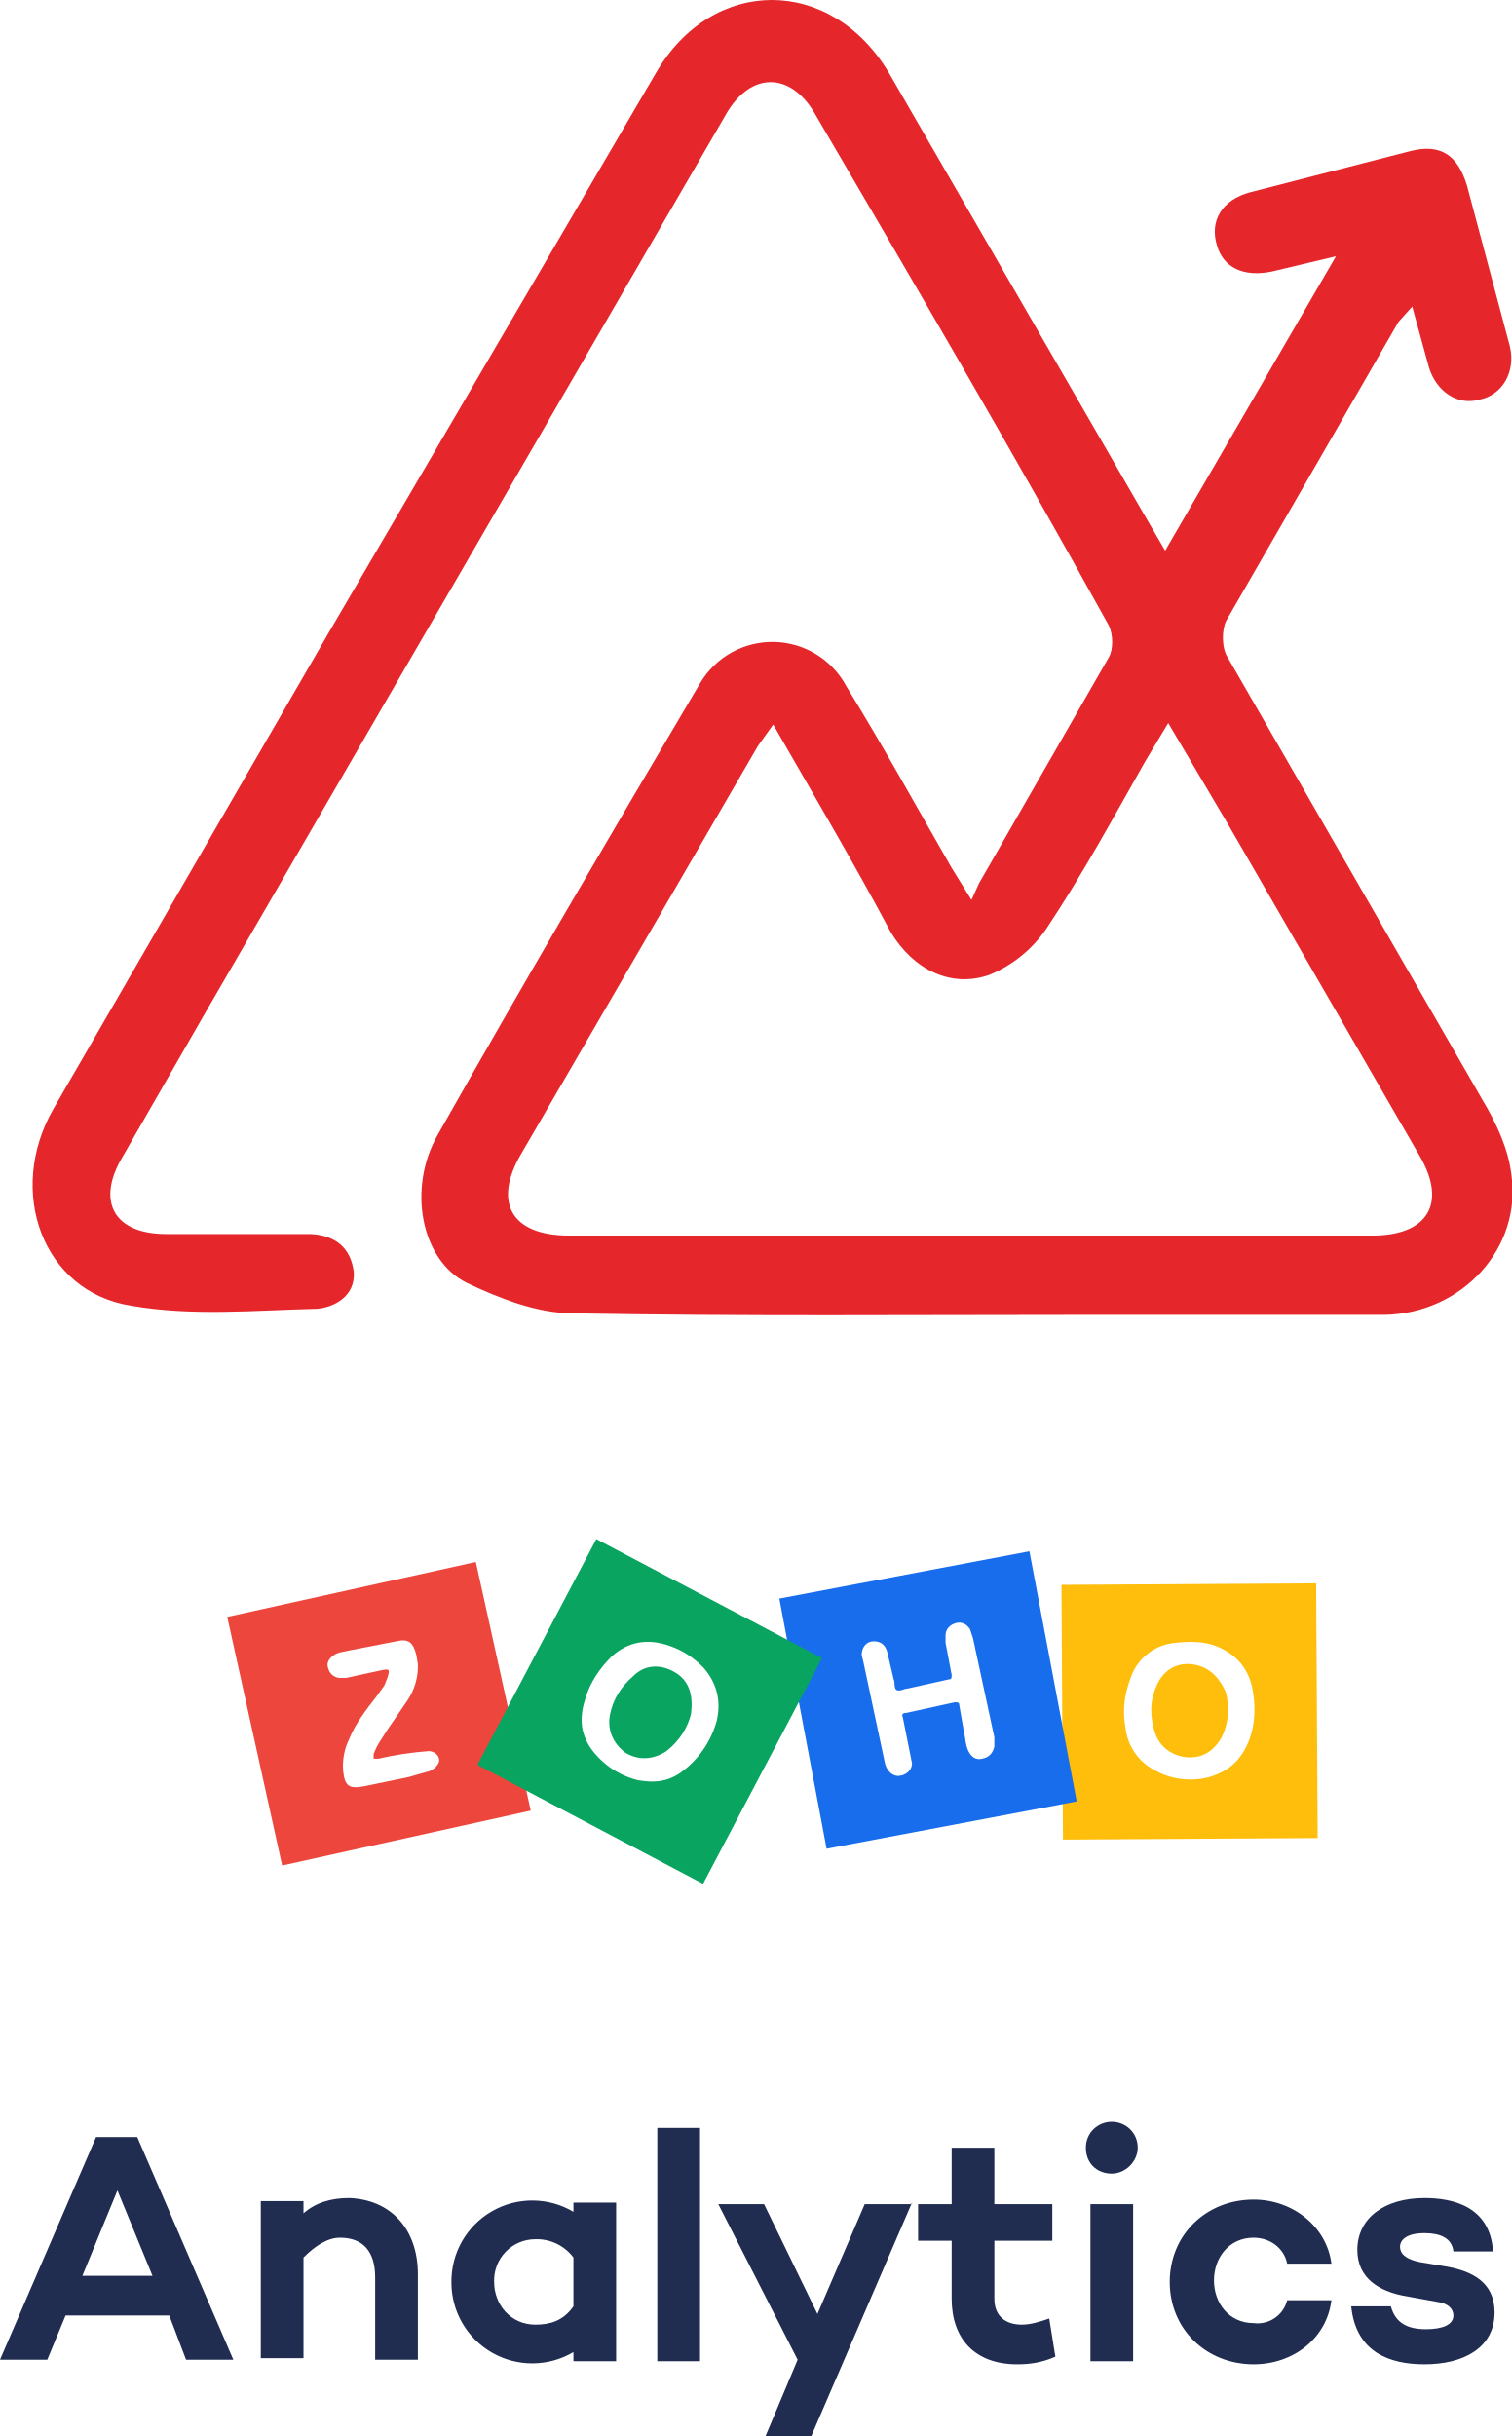
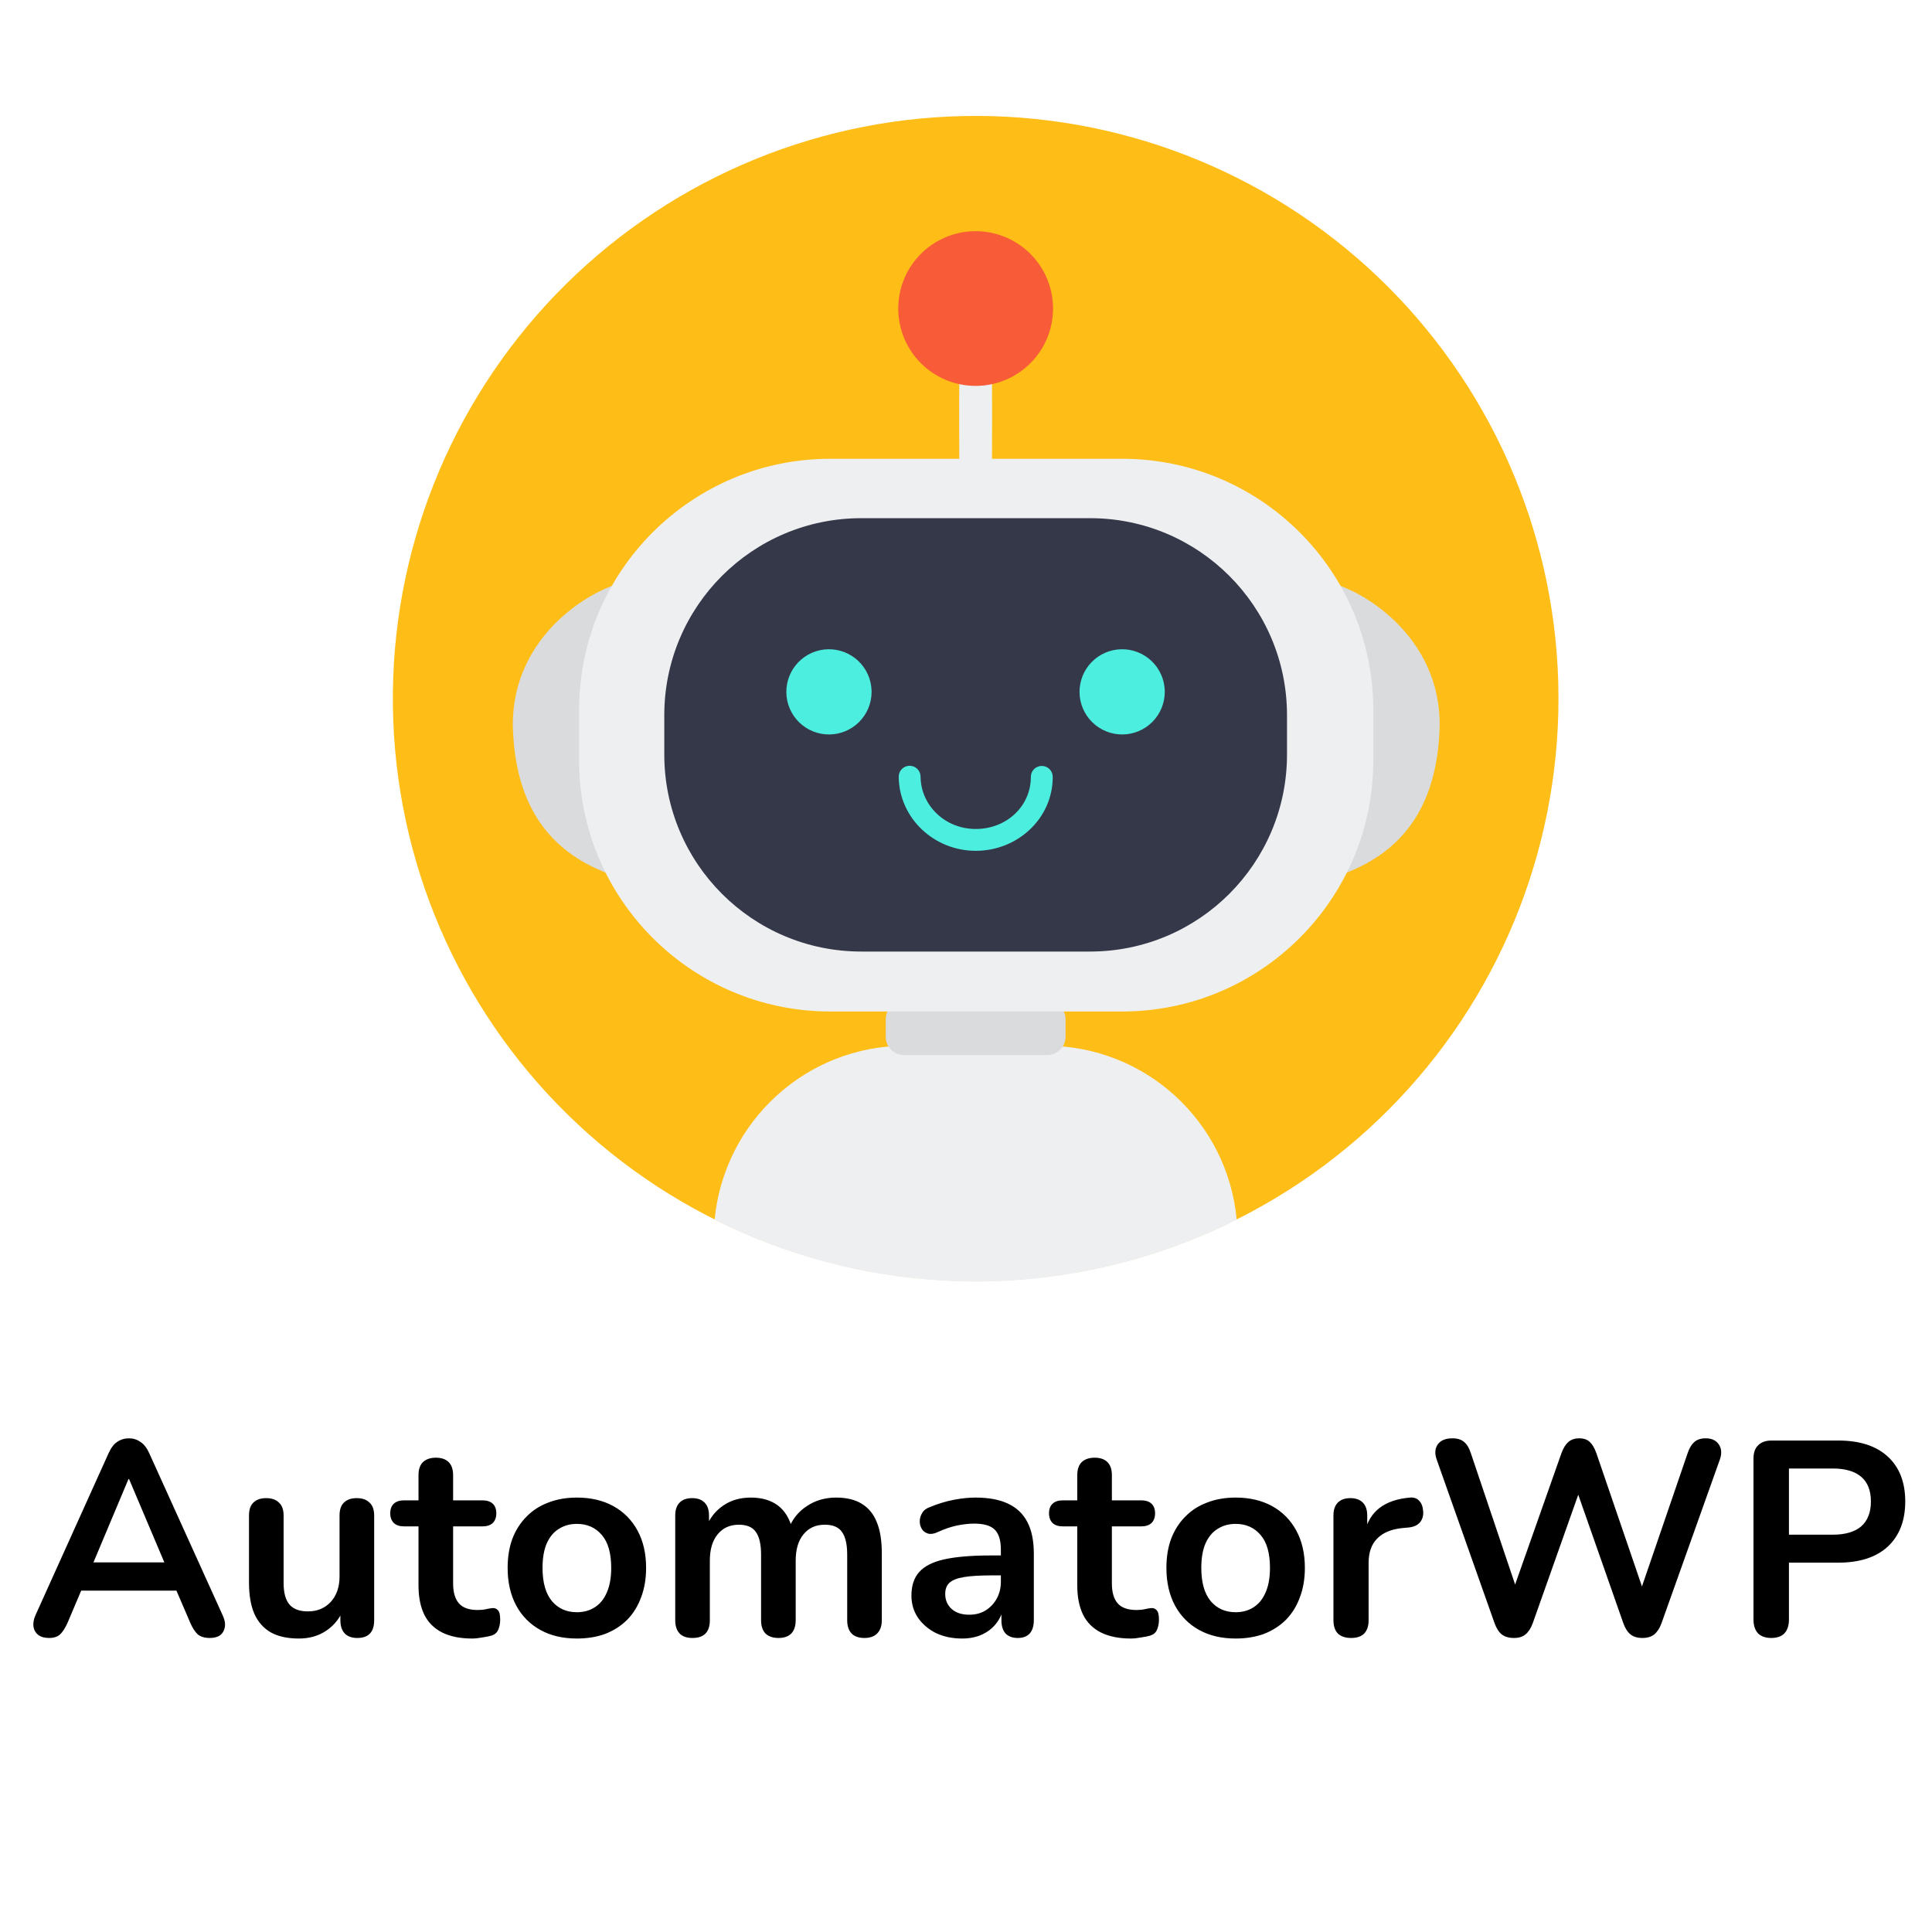
- <svg xmlns="http://www.w3.org/2000/svg" baseProfile="tiny" version="1.2" viewBox="0 0 99.1 159.7">
-   <defs />
-   <path fill="#E5262A" d="M76.4 36.1l11.2-19.3-4.2 1c-1.9.4-3.2-.3-3.6-1.7-.5-1.6.3-3 2.2-3.5l10.5-2.7c2-.5 3.1.3 3.7 2.3L99 22.7c.4 1.7-.5 3.2-2 3.5-1.4.4-2.8-.5-3.3-2.1l-1.1-4-.9 1-11.3 19.6c-.3.6-.3 1.8.1 2.4l16.7 29c.9 1.5 1.7 3.2 1.9 4.9.7 4.8-3.2 9.1-8.3 9.2H70.9c-11.1 0-22.2.1-33.3-.1-2.4 0-4.9-1-7-2-3-1.5-3.9-6.2-1.9-9.7 5.6-9.9 11.4-19.8 17.2-29.6a5.5 5.5 0 019.6.2c2.4 3.9 4.6 7.9 6.9 11.9l1.3 2.1.5-1.1 8.5-14.8c.3-.5.3-1.5 0-2.1-6.3-11.4-12.8-22.5-19.3-33.6-1.6-2.7-4.2-2.7-5.8.1l-34.2 59L8 75.9c-1.7 2.9-.5 5 2.9 5h9.5c1.6.1 2.6.9 2.8 2.5.1 1.6-1.3 2.3-2.4 2.4-4.1.1-8.2.5-12.2-.2-5.8-.9-8.2-7.5-5.1-12.9l18.1-31.3L43 4.8c3.7-6.4 11.5-6.4 15.3 0L75 33.7l1.4 2.4zM50.7 47.5l-1 1.4-15.5 26.7c-1.9 3.2-.7 5.4 3.1 5.4H90c3.6 0 4.9-2.1 3.1-5.2L80.5 54l-3.9-6.6-1.5 2.5c-2.1 3.7-4.1 7.4-6.5 11a8.4 8.4 0 01-3.7 3c-2.5.9-5-.3-6.5-2.8-2.4-4.5-5-8.9-7.7-13.6z" />
-   <path fill="#FEBE0B" d="M69.6 103.9l.1 16.7 16.7-.1-.1-16.7-16.7.1zm11.9 11c-.5.8-1.2 1.3-2.2 1.6-1.1.3-2.4.2-3.5-.4a3.6 3.6 0 01-2-2.8c-.2-1.1-.1-2.1.3-3.2a3.4 3.4 0 013-2.4c.9-.1 1.8-.1 2.6.2 1.3.5 2.1 1.4 2.4 2.7.3 1.5.2 3-.6 4.3z" />
-   <path fill="#FEBE0B" d="M78.1 109.1c-1.1-.1-1.9.5-2.3 1.5-.4.9-.4 1.9-.1 2.9.3 1 1.1 1.6 2.1 1.7 1 .1 1.8-.4 2.3-1.3.5-1 .5-2 .3-2.9-.5-1.2-1.3-1.8-2.3-1.9z" />
-   <path fill="#186DED" d="M51.1 104.8l3.1 16.4 16.4-3.1-3.1-16.4-16.4 3.1zm14.1 9.7c-.1.4-.3.7-.8.8-.4.1-.7-.1-.9-.5-.2-.4-.2-.9-.3-1.3l-.3-1.7c0-.2-.1-.2-.3-.2l-3.2.7c-.2 0-.3.1-.2.3l.5 2.5.1.5c0 .4-.3.7-.7.8-.4.1-.7-.1-.9-.4-.2-.3-.2-.6-.3-1l-1.3-6.1-.1-.4c0-.5.3-.9.8-.9s.8.3.9.8l.4 1.7c.1.2 0 .6.2.7.2.1.5-.1.7-.1l2.7-.6c.2 0 .2-.1.2-.3l-.4-2.1v-.5c0-.4.3-.7.7-.8.4-.1.7.1.9.4l.2.6 1.4 6.5v.6z" />
-   <path fill="#ED463D" d="M14.9 106l3.6 16.3 16.3-3.6-3.6-16.3-16.3 3.6zm13.3 10.1l-1.4.4-2.9.6c-1 .2-1.3 0-1.4-1a4 4 0 01.4-2.1c.4-1 1.1-1.9 1.8-2.8l.5-.7.2-.5c.2-.6.1-.6-.4-.5l-2.3.5h-.5c-.4-.1-.6-.3-.7-.7-.1-.3.1-.6.4-.8.3-.2.6-.2 1-.3l3.1-.6c.8-.2 1.1.1 1.3.9l.1.6a4 4 0 01-.7 2.4l-1.3 1.9c-.3.5-.7 1-.9 1.6v.3h.3a22.1 22.1 0 013.3-.5c.4 0 .7.3.7.6 0 .2-.2.5-.6.7z" />
-   <g>
-     <path fill="#09A460" d="M44.2 109.6c-.9-.5-1.9-.5-2.7.3-.8.7-1.3 1.5-1.5 2.5-.2 1 .2 1.9 1 2.5.8.5 1.8.5 2.7-.1.9-.7 1.4-1.6 1.6-2.4.2-1.4-.2-2.3-1.1-2.8z" />
-     <path fill="#09A460" d="M39.1 100.9l-7.8 14.8 14.8 7.8 7.8-14.8-14.8-7.8zm5.4 15.4c-.8.5-1.6.6-2.7.4a5.4 5.4 0 01-3-2c-.8-1.1-.8-2.2-.4-3.4.3-1 .9-1.9 1.7-2.7 1.1-1 2.4-1.2 3.8-.7.9.3 1.6.8 2.2 1.4.9 1 1.2 2.2.9 3.5a6.2 6.2 0 01-2.5 3.5z" />
-   </g>
-   <path fill="#202D51" d="M11.1 151.8H4.3l-1.2 2.9H0l6.3-14.6H9l6.3 14.6h-3.1l-1.1-2.9zm-1.1-2.6l-2.3-5.6-2.3 5.6H10zm17.4-.1v5.6h-2.8v-5.4c0-1.7-.8-2.6-2.3-2.6-.8 0-1.6.5-2.4 1.3v6.6h-2.8v-10.3h2.8v.8c.8-.7 1.8-1 3-1 2.7.1 4.5 2 4.5 5zm13-4.6v10.3h-2.8v-.6a5.3 5.3 0 01-8-4.6 5.3 5.3 0 018-4.6v-.6h2.8zm-2.8 6.7V148a3 3 0 00-2.5-1.2 2.7 2.7 0 00-2.7 2.8c0 1.5 1.1 2.8 2.7 2.8.9 0 1.8-.2 2.5-1.2zm8.3-11.7v15.3h-2.8v-15.3h2.8zm13.9 4.9l-6.6 15.3h-3l2.1-5-5.2-10.2h3l3.5 7.2 3.1-7.2h3.1zm9.4 10.1c-.9.4-1.7.5-2.5.5-2.8 0-4.3-1.7-4.3-4.3v-3.8h-2.2v-2.4h2.2v-3.7h2.8v3.7H69v2.4h-3.8v3.8c0 1.2.8 1.7 1.8 1.7.6 0 1.2-.2 1.8-.4l.4 2.5zm2-13.7c0-1 .8-1.7 1.7-1.7.9 0 1.7.7 1.7 1.7 0 .9-.8 1.7-1.7 1.7-1 0-1.7-.7-1.7-1.7zm3.1 3.7v10.3h-2.8v-10.3h2.8zm10.1 6.3h2.9c-.3 2.5-2.5 4.2-5.1 4.2-3.1 0-5.5-2.3-5.5-5.4s2.4-5.4 5.5-5.4c2.6 0 4.8 1.8 5.1 4.2h-2.9c-.2-1-1.1-1.7-2.2-1.7-1.6 0-2.6 1.3-2.6 2.8s1 2.8 2.6 2.8a2 2 0 002.2-1.5zm9.1 1.9c1.1 0 1.8-.3 1.8-.9 0-.4-.3-.8-1.1-.9l-2.2-.4c-1.5-.3-3-1.1-3-3 0-2.1 1.8-3.4 4.4-3.4 1.8 0 4.3.5 4.5 3.5h-2.6c-.1-.9-.9-1.2-1.9-1.2-1.1 0-1.6.4-1.6.9 0 .4.3.8 1.3 1l1.8.3c1.6.3 3.1 1 3.1 3 0 2.3-2 3.4-4.6 3.4-2.3 0-4.5-.8-4.8-3.8h2.6c.3 1.1 1.1 1.5 2.3 1.5z" />
+ <svg xmlns="http://www.w3.org/2000/svg" width="300" height="300" viewBox="0 0 300 300" fill="none">
+   <path d="M7.612 254.344C6.924 254.344 6.365 254.186 5.935 253.871C5.534 253.556 5.29 253.14 5.204 252.624C5.118 252.079 5.218 251.477 5.505 250.818L16.857 225.663C17.23 224.832 17.674 224.244 18.19 223.9C18.735 223.527 19.351 223.341 20.039 223.341C20.698 223.341 21.286 223.527 21.802 223.9C22.347 224.244 22.805 224.832 23.178 225.663L34.573 250.818C34.888 251.477 35.003 252.079 34.917 252.624C34.831 253.169 34.587 253.599 34.186 253.914C33.785 254.201 33.254 254.344 32.595 254.344C31.792 254.344 31.162 254.158 30.703 253.785C30.273 253.384 29.886 252.782 29.542 251.979L26.747 245.486L29.069 246.991H10.923L13.245 245.486L10.493 251.979C10.12 252.81 9.733 253.412 9.332 253.785C8.931 254.158 8.357 254.344 7.612 254.344ZM19.953 229.662L13.933 243.981L12.815 242.605H27.177L26.102 243.981L20.039 229.662H19.953ZM46.404 254.43C44.655 254.43 43.208 254.115 42.061 253.484C40.914 252.825 40.054 251.85 39.481 250.56C38.936 249.27 38.664 247.665 38.664 245.744V235.338C38.664 234.421 38.893 233.747 39.352 233.317C39.811 232.858 40.47 232.629 41.33 232.629C42.19 232.629 42.849 232.858 43.308 233.317C43.795 233.747 44.039 234.421 44.039 235.338V245.83C44.039 247.321 44.34 248.424 44.942 249.141C45.544 249.858 46.504 250.216 47.823 250.216C49.256 250.216 50.432 249.729 51.349 248.754C52.266 247.751 52.725 246.432 52.725 244.798V235.338C52.725 234.421 52.954 233.747 53.413 233.317C53.872 232.858 54.531 232.629 55.391 232.629C56.251 232.629 56.91 232.858 57.369 233.317C57.856 233.747 58.1 234.421 58.1 235.338V251.592C58.1 253.427 57.226 254.344 55.477 254.344C54.646 254.344 54.001 254.115 53.542 253.656C53.083 253.169 52.854 252.481 52.854 251.592V248.324L53.456 249.614C52.854 251.162 51.937 252.352 50.704 253.183C49.5 254.014 48.067 254.43 46.404 254.43ZM73.326 254.43C71.463 254.43 69.901 254.115 68.639 253.484C67.407 252.853 66.489 251.936 65.887 250.732C65.285 249.499 64.984 247.98 64.984 246.174V237.015H62.748C62.06 237.015 61.53 236.843 61.157 236.499C60.785 236.126 60.598 235.625 60.598 234.994C60.598 234.335 60.785 233.833 61.157 233.489C61.53 233.145 62.06 232.973 62.748 232.973H64.984V229.06C64.984 228.171 65.214 227.498 65.672 227.039C66.16 226.58 66.833 226.351 67.693 226.351C68.553 226.351 69.213 226.58 69.671 227.039C70.13 227.498 70.359 228.171 70.359 229.06V232.973H74.917C75.605 232.973 76.136 233.145 76.508 233.489C76.881 233.833 77.067 234.335 77.067 234.994C77.067 235.625 76.881 236.126 76.508 236.499C76.136 236.843 75.605 237.015 74.917 237.015H70.359V245.873C70.359 247.249 70.66 248.281 71.262 248.969C71.864 249.657 72.839 250.001 74.186 250.001C74.674 250.001 75.104 249.958 75.476 249.872C75.849 249.786 76.179 249.729 76.465 249.7C76.809 249.671 77.096 249.786 77.325 250.044C77.555 250.273 77.669 250.761 77.669 251.506C77.669 252.079 77.569 252.595 77.368 253.054C77.196 253.484 76.867 253.785 76.379 253.957C76.007 254.072 75.519 254.172 74.917 254.258C74.315 254.373 73.785 254.43 73.326 254.43ZM89.576 254.43C87.398 254.43 85.506 253.986 83.9 253.097C82.295 252.208 81.048 250.947 80.159 249.313C79.271 247.65 78.826 245.701 78.826 243.465C78.826 241.774 79.07 240.269 79.557 238.95C80.073 237.603 80.804 236.456 81.75 235.51C82.696 234.535 83.829 233.804 85.147 233.317C86.466 232.801 87.942 232.543 89.576 232.543C91.755 232.543 93.647 232.987 95.252 233.876C96.858 234.765 98.105 236.026 98.993 237.66C99.882 239.294 100.326 241.229 100.326 243.465C100.326 245.156 100.068 246.676 99.552 248.023C99.065 249.37 98.348 250.531 97.402 251.506C96.456 252.452 95.324 253.183 94.005 253.699C92.687 254.186 91.21 254.43 89.576 254.43ZM89.576 250.345C90.637 250.345 91.569 250.087 92.371 249.571C93.174 249.055 93.79 248.295 94.22 247.292C94.679 246.26 94.908 244.984 94.908 243.465C94.908 241.172 94.421 239.466 93.446 238.348C92.472 237.201 91.182 236.628 89.576 236.628C88.516 236.628 87.584 236.886 86.781 237.402C85.979 237.889 85.348 238.649 84.889 239.681C84.459 240.684 84.244 241.946 84.244 243.465C84.244 245.73 84.732 247.45 85.706 248.625C86.681 249.772 87.971 250.345 89.576 250.345ZM107.515 254.344C106.655 254.344 105.995 254.115 105.537 253.656C105.078 253.169 104.849 252.481 104.849 251.592V235.338C104.849 234.449 105.078 233.776 105.537 233.317C105.995 232.858 106.64 232.629 107.472 232.629C108.303 232.629 108.948 232.858 109.407 233.317C109.865 233.776 110.095 234.449 110.095 235.338V238.477L109.622 237.187C110.195 235.754 111.084 234.621 112.288 233.79C113.492 232.959 114.925 232.543 116.588 232.543C118.279 232.543 119.669 232.944 120.759 233.747C121.848 234.55 122.608 235.782 123.038 237.445H122.436C123.009 235.926 123.955 234.736 125.274 233.876C126.592 232.987 128.112 232.543 129.832 232.543C131.437 232.543 132.756 232.858 133.788 233.489C134.848 234.12 135.637 235.08 136.153 236.37C136.669 237.631 136.927 239.237 136.927 241.186V251.592C136.927 252.481 136.683 253.169 136.196 253.656C135.737 254.115 135.078 254.344 134.218 254.344C133.358 254.344 132.698 254.115 132.24 253.656C131.781 253.169 131.552 252.481 131.552 251.592V241.401C131.552 239.796 131.279 238.62 130.735 237.875C130.219 237.13 129.33 236.757 128.069 236.757C126.664 236.757 125.56 237.259 124.758 238.262C123.955 239.237 123.554 240.598 123.554 242.347V251.592C123.554 252.481 123.324 253.169 122.866 253.656C122.407 254.115 121.748 254.344 120.888 254.344C120.028 254.344 119.354 254.115 118.867 253.656C118.408 253.169 118.179 252.481 118.179 251.592V241.401C118.179 239.796 117.906 238.62 117.362 237.875C116.846 237.13 115.971 236.757 114.739 236.757C113.334 236.757 112.23 237.259 111.428 238.262C110.625 239.237 110.224 240.598 110.224 242.347V251.592C110.224 253.427 109.321 254.344 107.515 254.344ZM149.395 254.43C147.875 254.43 146.514 254.143 145.31 253.57C144.134 252.968 143.203 252.165 142.515 251.162C141.855 250.159 141.526 249.026 141.526 247.765C141.526 246.217 141.927 244.999 142.73 244.11C143.532 243.193 144.837 242.533 146.643 242.132C148.449 241.731 150.871 241.53 153.91 241.53H156.06V244.626H153.953C152.175 244.626 150.756 244.712 149.696 244.884C148.635 245.056 147.875 245.357 147.417 245.787C146.987 246.188 146.772 246.762 146.772 247.507C146.772 248.453 147.101 249.227 147.761 249.829C148.42 250.431 149.337 250.732 150.513 250.732C151.459 250.732 152.29 250.517 153.007 250.087C153.752 249.628 154.34 249.012 154.77 248.238C155.2 247.464 155.415 246.575 155.415 245.572V240.627C155.415 239.194 155.099 238.162 154.469 237.531C153.838 236.9 152.777 236.585 151.287 236.585C150.455 236.585 149.552 236.685 148.578 236.886C147.632 237.087 146.628 237.431 145.568 237.918C145.023 238.176 144.536 238.248 144.106 238.133C143.704 238.018 143.389 237.789 143.16 237.445C142.93 237.072 142.816 236.671 142.816 236.241C142.816 235.811 142.93 235.395 143.16 234.994C143.389 234.564 143.776 234.249 144.321 234.048C145.639 233.503 146.901 233.116 148.105 232.887C149.337 232.658 150.455 232.543 151.459 232.543C153.523 232.543 155.214 232.858 156.533 233.489C157.88 234.12 158.883 235.08 159.543 236.37C160.202 237.631 160.532 239.265 160.532 241.272V251.592C160.532 252.481 160.317 253.169 159.887 253.656C159.457 254.115 158.84 254.344 158.038 254.344C157.235 254.344 156.604 254.115 156.146 253.656C155.716 253.169 155.501 252.481 155.501 251.592V249.528H155.845C155.644 250.531 155.243 251.406 154.641 252.151C154.067 252.868 153.336 253.427 152.448 253.828C151.559 254.229 150.541 254.43 149.395 254.43ZM175.619 254.43C173.756 254.43 172.194 254.115 170.932 253.484C169.7 252.853 168.782 251.936 168.18 250.732C167.578 249.499 167.277 247.98 167.277 246.174V237.015H165.041C164.353 237.015 163.823 236.843 163.45 236.499C163.078 236.126 162.891 235.625 162.891 234.994C162.891 234.335 163.078 233.833 163.45 233.489C163.823 233.145 164.353 232.973 165.041 232.973H167.277V229.06C167.277 228.171 167.507 227.498 167.965 227.039C168.453 226.58 169.126 226.351 169.986 226.351C170.846 226.351 171.506 226.58 171.964 227.039C172.423 227.498 172.652 228.171 172.652 229.06V232.973H177.21C177.898 232.973 178.429 233.145 178.801 233.489C179.174 233.833 179.36 234.335 179.36 234.994C179.36 235.625 179.174 236.126 178.801 236.499C178.429 236.843 177.898 237.015 177.21 237.015H172.652V245.873C172.652 247.249 172.953 248.281 173.555 248.969C174.157 249.657 175.132 250.001 176.479 250.001C176.967 250.001 177.397 249.958 177.769 249.872C178.142 249.786 178.472 249.729 178.758 249.7C179.102 249.671 179.389 249.786 179.618 250.044C179.848 250.273 179.962 250.761 179.962 251.506C179.962 252.079 179.862 252.595 179.661 253.054C179.489 253.484 179.16 253.785 178.672 253.957C178.3 254.072 177.812 254.172 177.21 254.258C176.608 254.373 176.078 254.43 175.619 254.43ZM191.869 254.43C189.691 254.43 187.799 253.986 186.193 253.097C184.588 252.208 183.341 250.947 182.452 249.313C181.564 247.65 181.119 245.701 181.119 243.465C181.119 241.774 181.363 240.269 181.85 238.95C182.366 237.603 183.097 236.456 184.043 235.51C184.989 234.535 186.122 233.804 187.44 233.317C188.759 232.801 190.235 232.543 191.869 232.543C194.048 232.543 195.94 232.987 197.545 233.876C199.151 234.765 200.398 236.026 201.286 237.66C202.175 239.294 202.619 241.229 202.619 243.465C202.619 245.156 202.361 246.676 201.845 248.023C201.358 249.37 200.641 250.531 199.695 251.506C198.749 252.452 197.617 253.183 196.298 253.699C194.98 254.186 193.503 254.43 191.869 254.43ZM191.869 250.345C192.93 250.345 193.862 250.087 194.664 249.571C195.467 249.055 196.083 248.295 196.513 247.292C196.972 246.26 197.201 244.984 197.201 243.465C197.201 241.172 196.714 239.466 195.739 238.348C194.765 237.201 193.475 236.628 191.869 236.628C190.809 236.628 189.877 236.886 189.074 237.402C188.272 237.889 187.641 238.649 187.182 239.681C186.752 240.684 186.537 241.946 186.537 243.465C186.537 245.73 187.025 247.45 187.999 248.625C188.974 249.772 190.264 250.345 191.869 250.345ZM209.808 254.344C208.919 254.344 208.231 254.115 207.744 253.656C207.285 253.169 207.056 252.481 207.056 251.592V235.338C207.056 234.449 207.285 233.776 207.744 233.317C208.202 232.858 208.847 232.629 209.679 232.629C210.51 232.629 211.155 232.858 211.614 233.317C212.072 233.776 212.302 234.449 212.302 235.338V238.047H211.872C212.273 236.327 213.061 235.023 214.237 234.134C215.412 233.245 216.974 232.715 218.924 232.543C219.526 232.486 219.999 232.643 220.343 233.016C220.715 233.36 220.93 233.905 220.988 234.65C221.045 235.367 220.873 235.954 220.472 236.413C220.099 236.843 219.526 237.101 218.752 237.187L217.806 237.273C216.057 237.445 214.738 237.99 213.85 238.907C212.961 239.796 212.517 241.057 212.517 242.691V251.592C212.517 252.481 212.287 253.169 211.829 253.656C211.37 254.115 210.696 254.344 209.808 254.344ZM235.075 254.344C234.301 254.344 233.67 254.158 233.183 253.785C232.724 253.412 232.351 252.825 232.065 252.022L223.078 226.609C222.762 225.692 222.82 224.918 223.25 224.287C223.708 223.656 224.468 223.341 225.529 223.341C226.303 223.341 226.905 223.527 227.335 223.9C227.765 224.244 228.109 224.803 228.367 225.577L236.107 248.539H234.387L242.471 225.62C242.757 224.846 243.116 224.273 243.546 223.9C243.976 223.527 244.535 223.341 245.223 223.341C245.911 223.341 246.455 223.527 246.857 223.9C247.258 224.273 247.602 224.86 247.889 225.663L255.715 248.539H254.21L262.079 225.577C262.337 224.832 262.681 224.273 263.111 223.9C263.541 223.527 264.128 223.341 264.874 223.341C265.791 223.341 266.465 223.656 266.895 224.287C267.325 224.918 267.382 225.692 267.067 226.609L257.994 252.065C257.707 252.839 257.334 253.412 256.876 253.785C256.417 254.158 255.801 254.344 255.027 254.344C254.253 254.344 253.636 254.158 253.178 253.785C252.719 253.412 252.346 252.825 252.06 252.022L244.578 230.694H245.567L237.999 252.065C237.712 252.839 237.339 253.412 236.881 253.785C236.451 254.158 235.849 254.344 235.075 254.344ZM275.034 254.344C274.145 254.344 273.457 254.1 272.97 253.613C272.511 253.097 272.282 252.395 272.282 251.506V226.48C272.282 225.563 272.525 224.875 273.013 224.416C273.5 223.929 274.188 223.685 275.077 223.685H285.44C288.765 223.685 291.331 224.516 293.137 226.179C294.943 227.842 295.846 230.164 295.846 233.145C295.846 236.126 294.943 238.463 293.137 240.154C291.331 241.817 288.765 242.648 285.44 242.648H277.786V251.506C277.786 252.395 277.556 253.097 277.098 253.613C276.639 254.1 275.951 254.344 275.034 254.344ZM277.786 238.305H284.58C286.529 238.305 288.005 237.875 289.009 237.015C290.012 236.126 290.514 234.836 290.514 233.145C290.514 231.454 290.012 230.178 289.009 229.318C288.005 228.458 286.529 228.028 284.58 228.028H277.786V238.305Z" fill="black" />
+   <path d="M242 108.467C242 132.351 232.552 155.265 215.716 172.213C198.881 189.16 176.025 198.765 152.133 198.932C128.241 199.099 105.252 189.814 88.181 173.104C71.111 156.393 61.343 133.613 61.009 109.732C60.675 85.85 69.802 62.806 86.398 45.625C102.995 28.444 125.715 18.521 149.602 18.02C173.49 17.519 196.606 26.481 213.909 42.951C231.211 59.422 241.297 82.063 241.965 105.938" fill="#FEBD17" />
+   <path d="M223.553 112.557C223.117 133.175 208.68 136.1 200.749 137.859C181.384 132.479 197.517 91.026 205.428 90.353C208.909 90.317 223.555 97.236 223.553 112.557Z" fill="#DADBDD" />
+   <path d="M79.629 112.557C80.064 133.176 94.501 136.101 102.433 137.859C121.797 132.479 105.664 91.026 97.754 90.353C94.272 90.317 79.626 97.236 79.629 112.557Z" fill="#DADBDD" />
+   <path d="M153.934 50.852H149.062C148.995 50.852 148.942 56.992 148.942 64.565C148.942 72.139 148.995 78.278 149.062 78.278H153.934C154 78.278 154.053 72.139 154.053 64.565C154.053 56.992 154 50.852 153.934 50.852Z" fill="#EEEFF1" />
+   <path d="M140.668 162.375C125.111 162.375 112.41 174.225 110.965 189.386C123.73 195.818 137.838 199.067 152.132 198.999C165.994 198.893 179.646 195.606 192.036 189.391C190.625 174.195 177.91 162.375 162.328 162.375H140.668Z" fill="#EEEFF1" />
+   <path d="M162.624 155.437H140.368C138.804 155.437 137.536 156.705 137.536 158.269V160.996C137.536 162.56 138.804 163.828 140.368 163.828H162.624C164.188 163.828 165.456 162.56 165.456 160.996V158.269C165.456 156.705 164.188 155.437 162.624 155.437Z" fill="#DADBDD" />
+   <path d="M174.233 71.237H128.934C107.388 71.237 89.921 88.704 89.921 110.25V118.052C89.921 139.598 107.388 157.065 128.934 157.065H174.233C195.779 157.065 213.246 139.598 213.246 118.052V110.25C213.246 88.704 195.779 71.237 174.233 71.237Z" fill="#EEEFF1" />
+   <path d="M169.257 80.462H133.739C116.845 80.462 103.151 94.157 103.151 111.05V117.168C103.151 134.061 116.845 147.756 133.739 147.756H169.257C186.15 147.756 199.845 134.061 199.845 117.168V111.05C199.845 94.157 186.15 80.462 169.257 80.462Z" fill="#353849" />
+   <path d="M163.513 47.909C163.513 51.081 162.258 54.123 160.023 56.373C157.788 58.623 154.753 59.898 151.581 59.921C148.408 59.943 145.356 58.71 143.089 56.491C140.823 54.273 139.526 51.248 139.482 48.077C139.437 44.906 140.649 41.847 142.853 39.566C145.056 37.284 148.073 35.967 151.245 35.9C154.416 35.834 157.485 37.024 159.783 39.211C162.08 41.397 163.419 44.404 163.508 47.574" fill="#F75B38" />
+   <path d="M135.34 107.431C135.34 109.178 134.649 110.854 133.418 112.094C132.186 113.333 130.515 114.036 128.767 114.048C127.02 114.06 125.338 113.381 124.09 112.159C122.841 110.937 122.127 109.271 122.103 107.524C122.078 105.777 122.746 104.092 123.96 102.835C125.173 101.579 126.835 100.853 128.582 100.816C130.329 100.78 132.02 101.435 133.285 102.64C134.551 103.844 135.288 105.5 135.337 107.246" fill="#4CEEDF" />
+   <path d="M180.866 107.431C180.866 109.178 180.175 110.854 178.943 112.093C177.712 113.333 176.041 114.035 174.293 114.047C172.546 114.059 170.864 113.38 169.616 112.158C168.367 110.936 167.653 109.27 167.629 107.523C167.604 105.777 168.272 104.091 169.485 102.835C170.699 101.578 172.361 100.852 174.108 100.816C175.855 100.779 177.546 101.435 178.811 102.639C180.077 103.844 180.814 105.5 180.863 107.246" fill="#4CEEDF" />
+   <path d="M161.743 118.932C161.52 118.935 161.3 118.982 161.095 119.071C160.89 119.159 160.704 119.287 160.549 119.447C160.393 119.607 160.271 119.796 160.189 120.003C160.107 120.211 160.066 120.432 160.07 120.655C160.07 125.152 156.352 128.691 151.567 128.724C146.81 128.756 143.01 125.127 142.945 120.63C142.948 120.403 142.906 120.177 142.821 119.967C142.736 119.756 142.609 119.565 142.449 119.404C142.288 119.243 142.097 119.116 141.886 119.031C141.676 118.946 141.45 118.903 141.223 118.907C140.996 118.91 140.771 118.959 140.564 119.051C140.356 119.142 140.168 119.275 140.012 119.44C139.857 119.605 139.736 119.801 139.657 120.014C139.578 120.227 139.542 120.453 139.553 120.68C139.645 127.067 145.073 132.158 151.592 132.114C158.084 132.071 163.467 127.042 163.467 120.655C163.47 120.428 163.428 120.202 163.343 119.992C163.257 119.781 163.13 119.59 162.97 119.429C162.809 119.268 162.618 119.141 162.407 119.056C162.196 118.971 161.97 118.929 161.743 118.932Z" fill="#4CEEDF" />
</svg>
